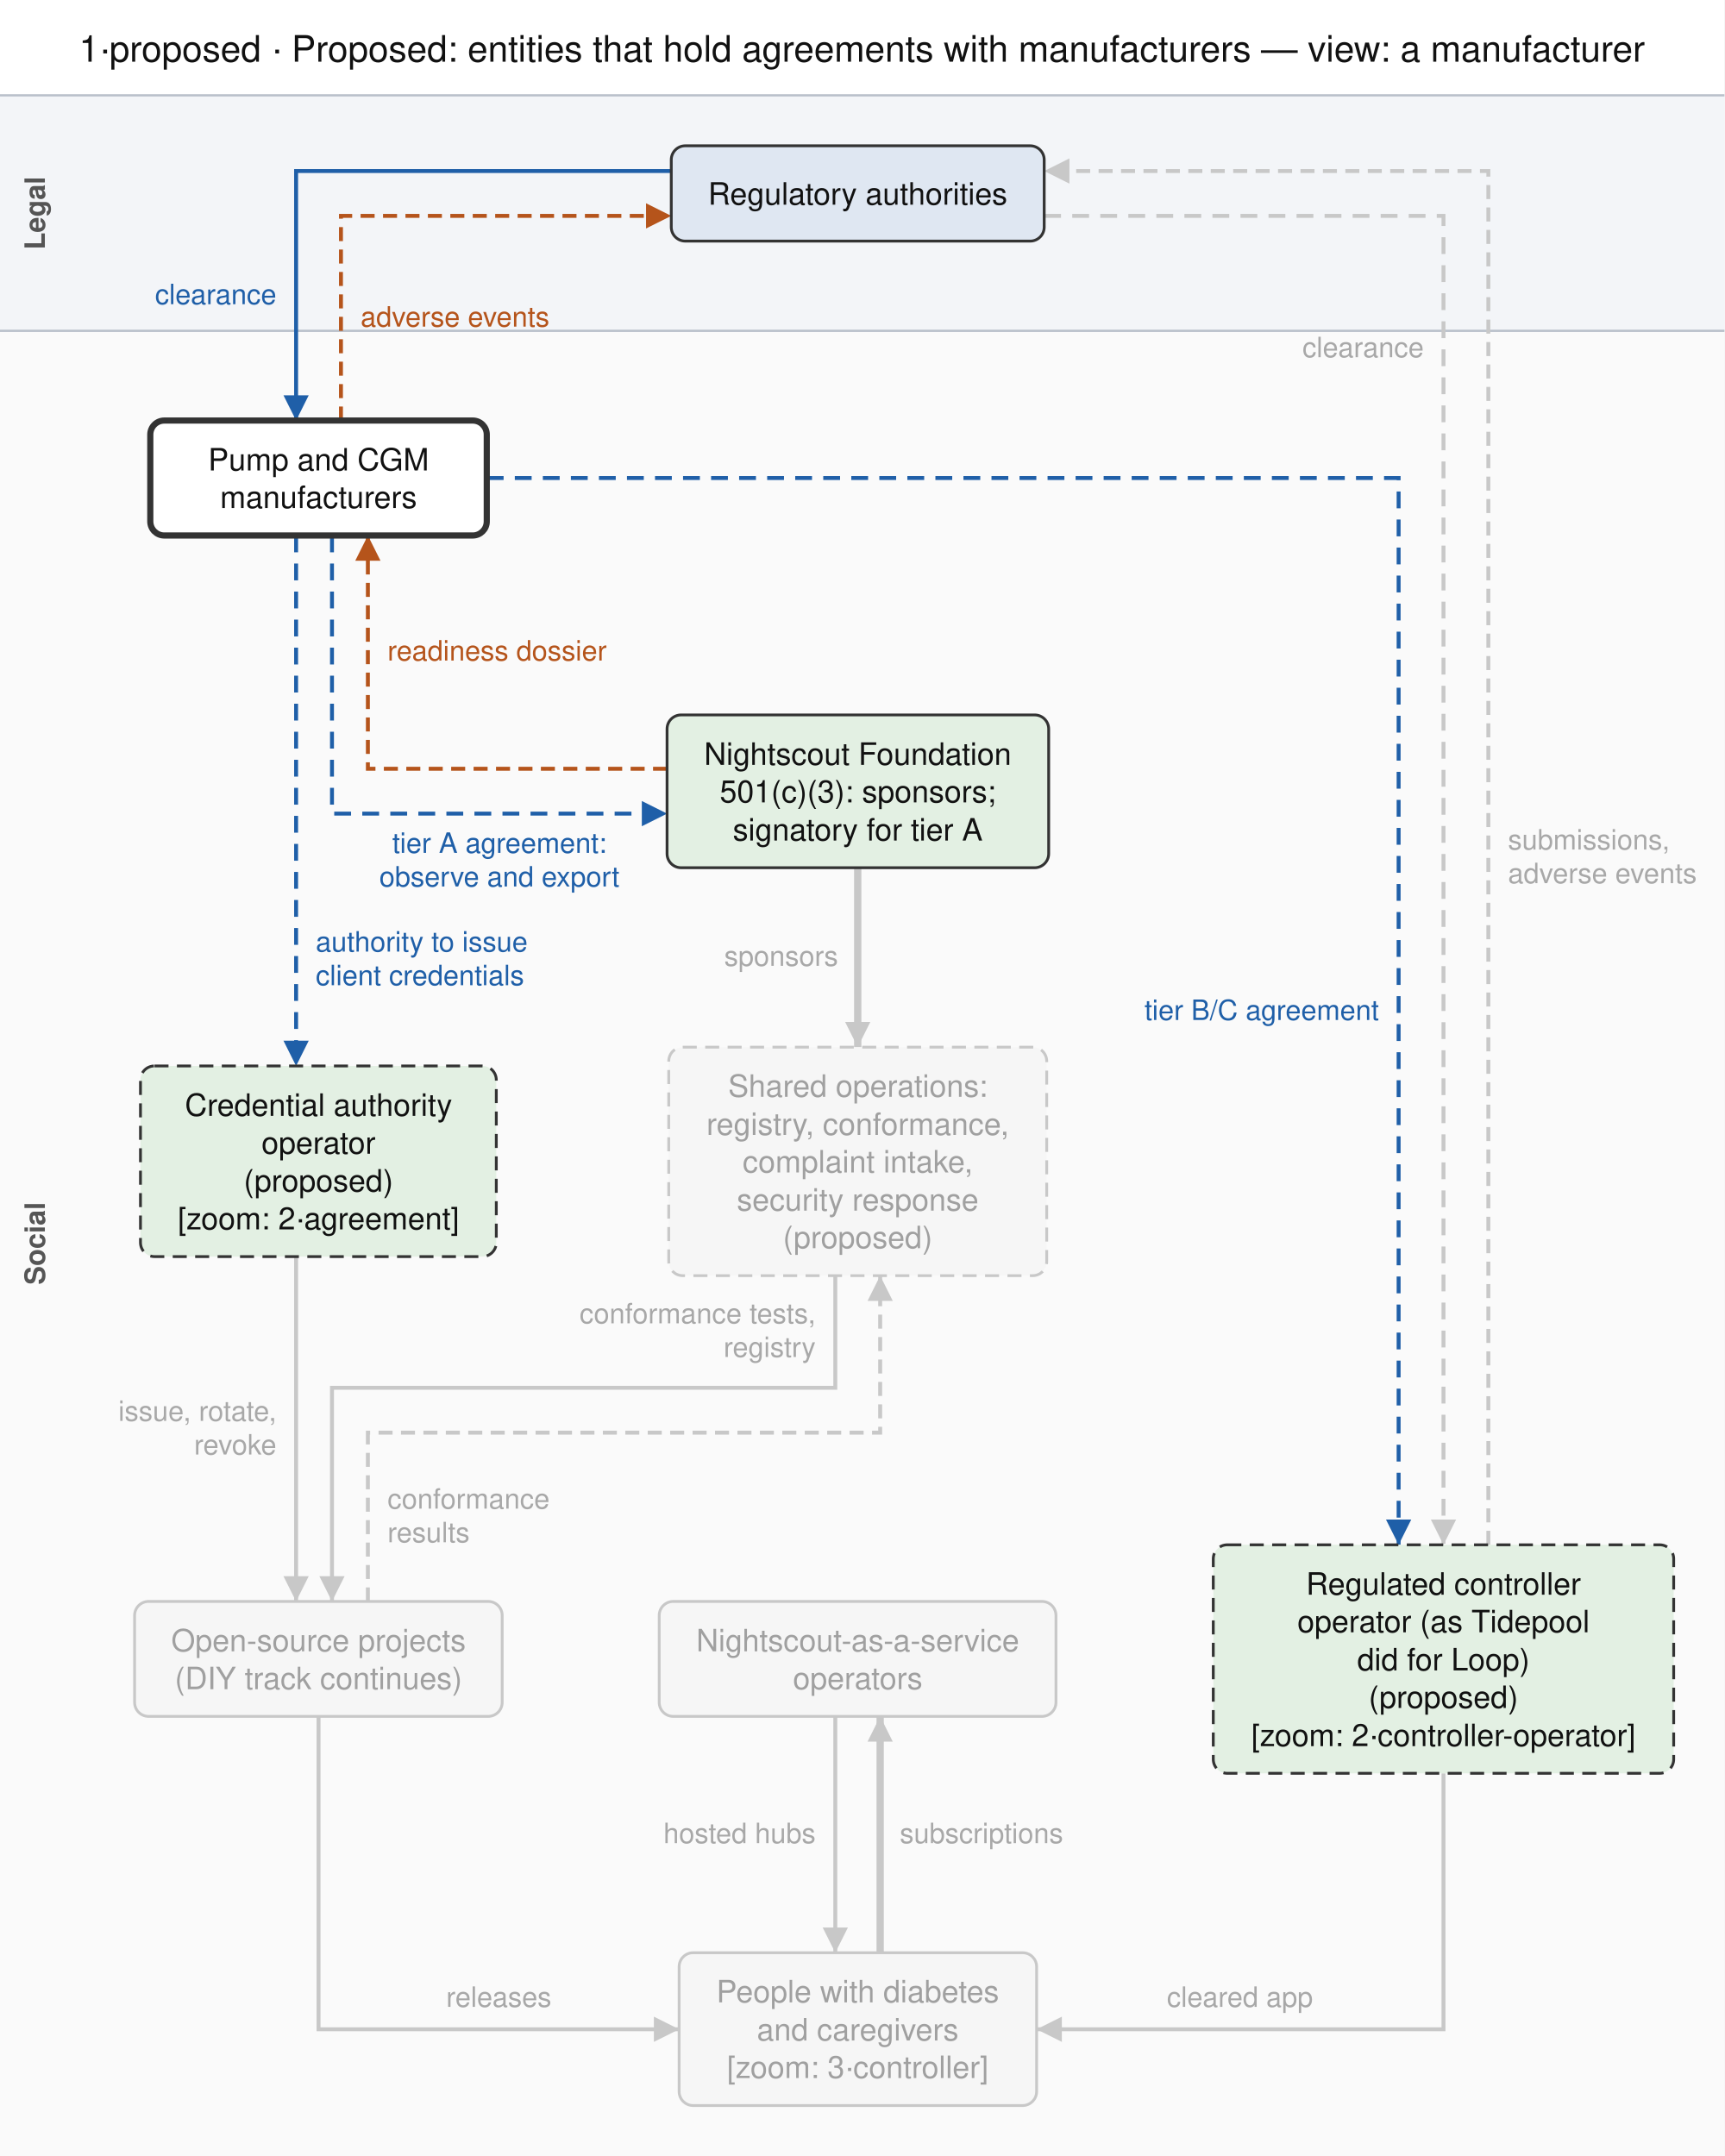
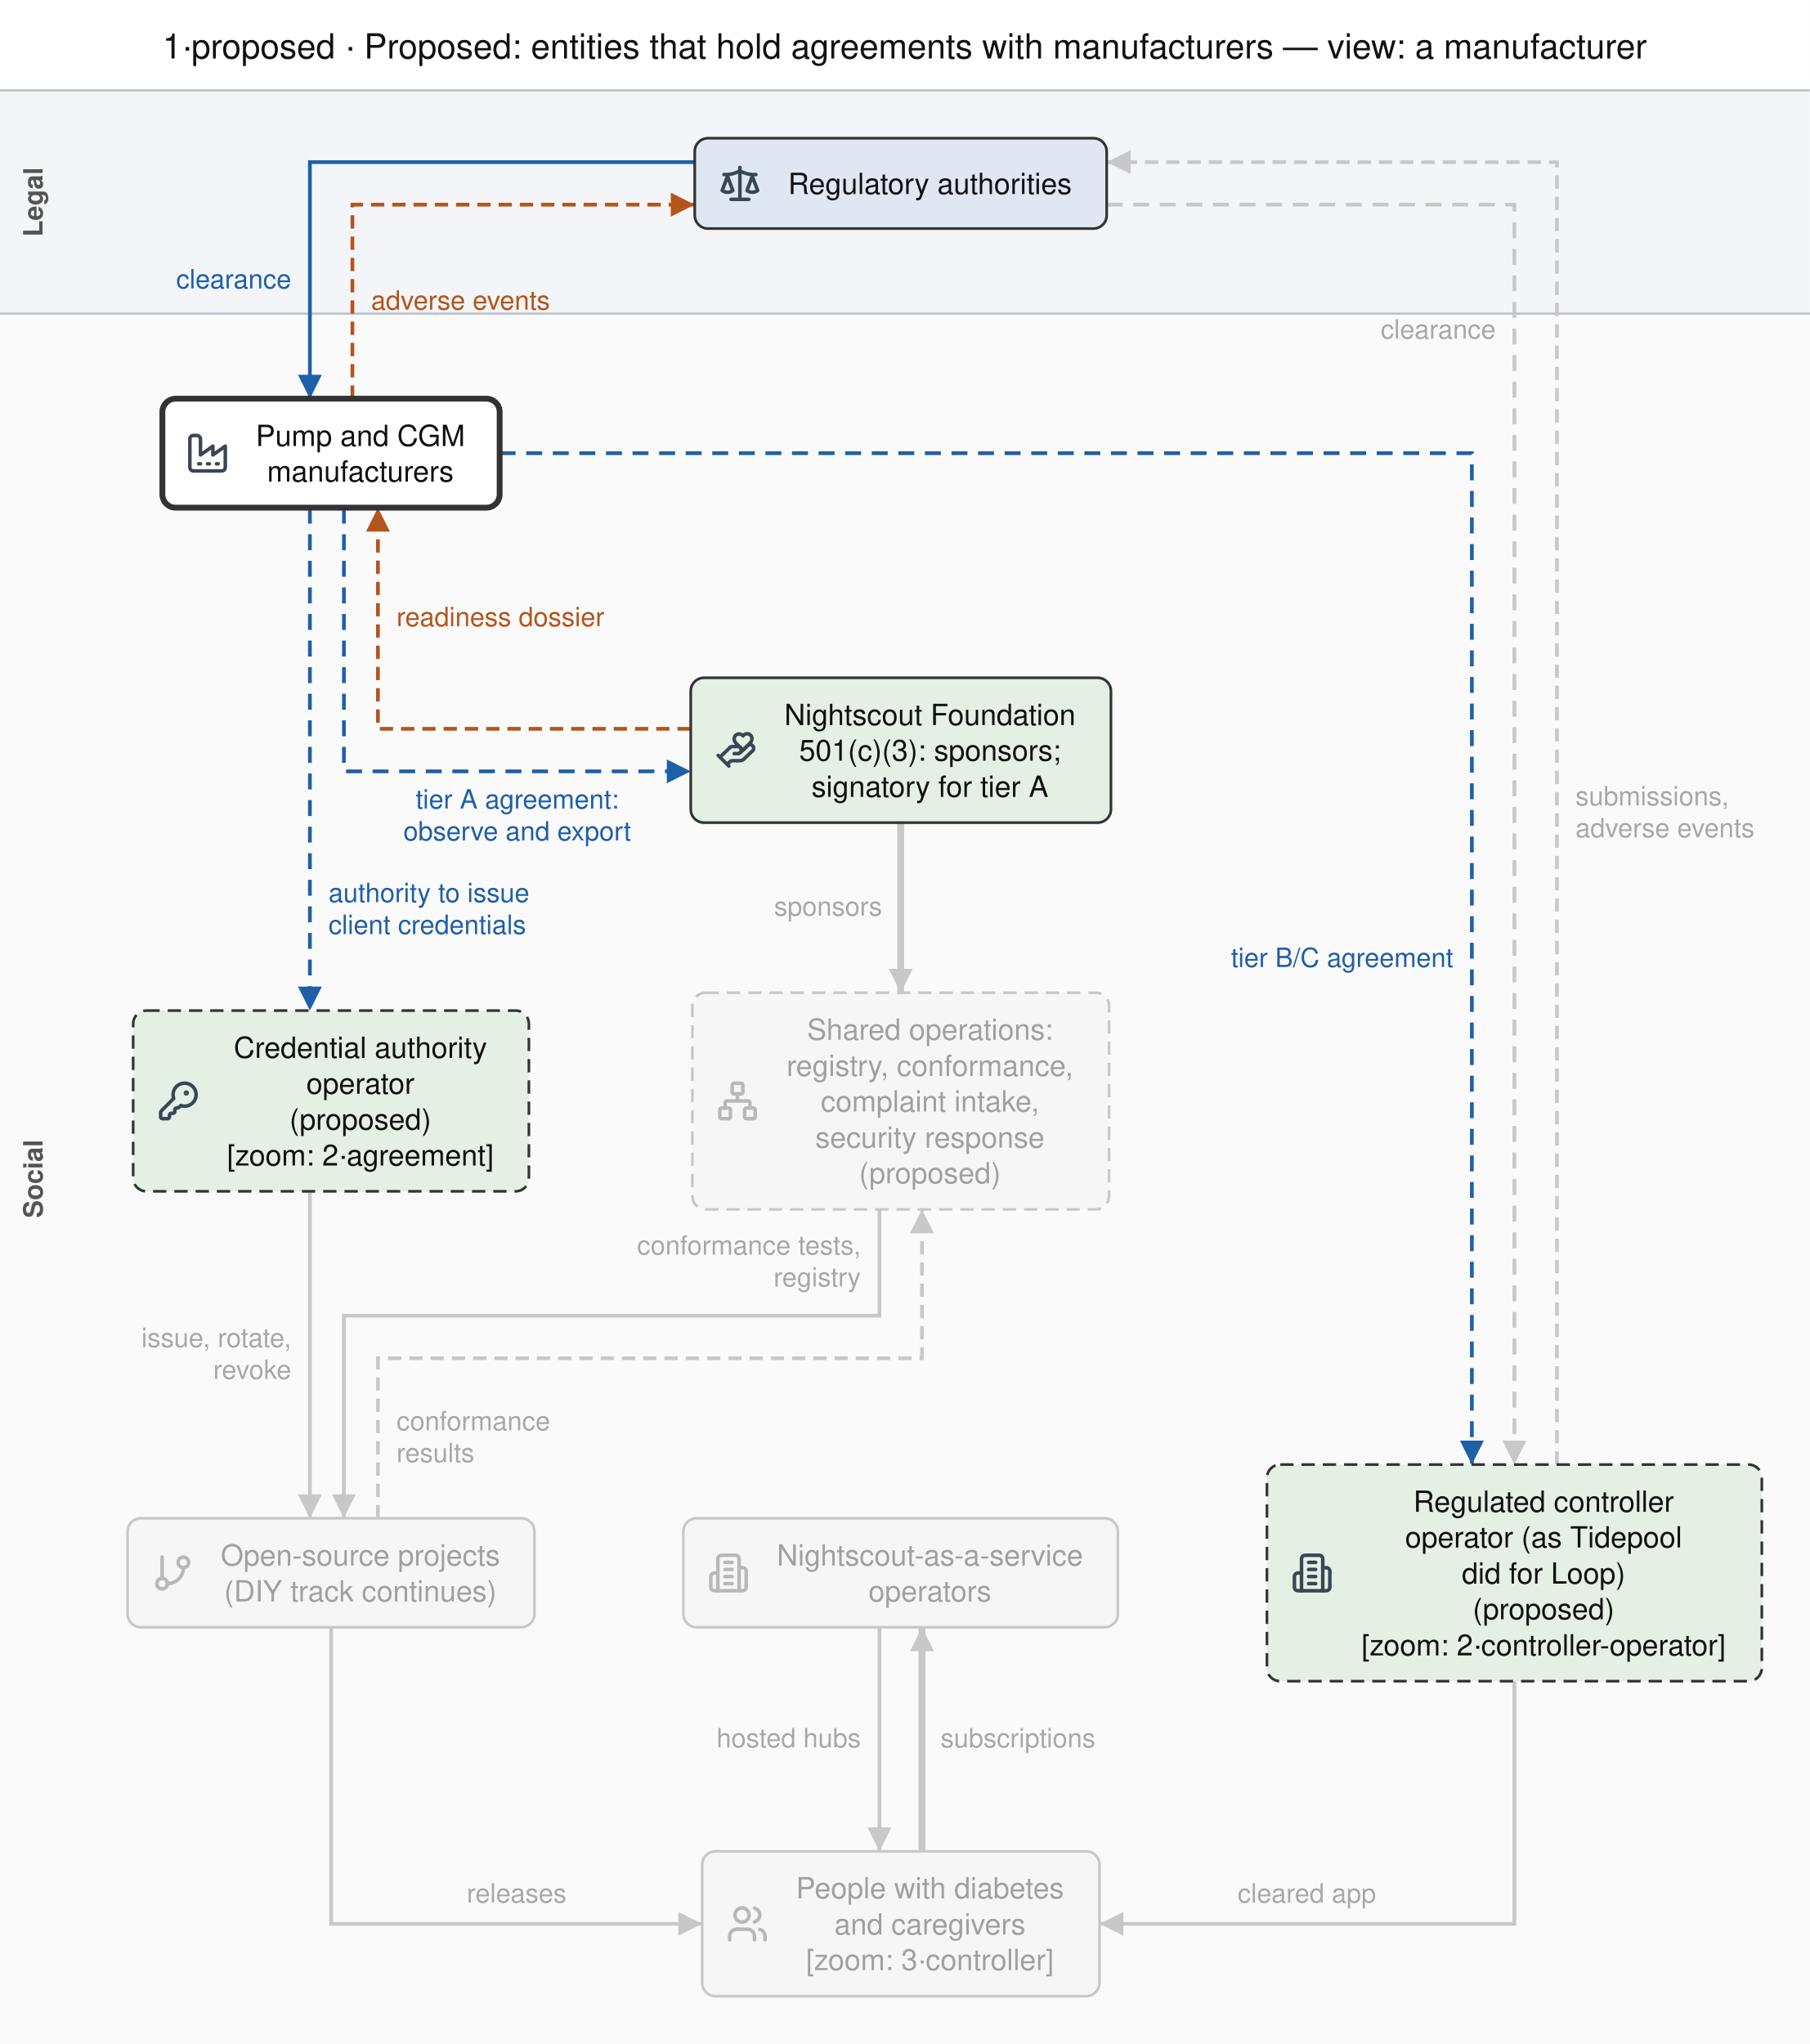
- <svg xmlns="http://www.w3.org/2000/svg" width="615" height="769" viewBox="0 0 615 769" font-family="Helvetica, Arial, sans-serif">
+ <svg xmlns="http://www.w3.org/2000/svg" width="681" height="769" viewBox="0 0 681 769" font-family="Helvetica, Arial, sans-serif">
  <defs>
    <marker id="ah1f5fa8" viewBox="0 0 10 10" refX="10" refY="5" markerUnits="userSpaceOnUse" markerWidth="9" markerHeight="9" orient="auto-start-reverse">
      <path d="M0,0 L10,5 L0,10 z" fill="#1f5fa8" />
    </marker>
    <marker id="ah2e7d32" viewBox="0 0 10 10" refX="10" refY="5" markerUnits="userSpaceOnUse" markerWidth="9" markerHeight="9" orient="auto-start-reverse">
      <path d="M0,0 L10,5 L0,10 z" fill="#2e7d32" />
    </marker>
    <marker id="ah555555" viewBox="0 0 10 10" refX="10" refY="5" markerUnits="userSpaceOnUse" markerWidth="9" markerHeight="9" orient="auto-start-reverse">
      <path d="M0,0 L10,5 L0,10 z" fill="#555555" />
    </marker>
    <marker id="ah888888" viewBox="0 0 10 10" refX="10" refY="5" markerUnits="userSpaceOnUse" markerWidth="9" markerHeight="9" orient="auto-start-reverse">
      <path d="M0,0 L10,5 L0,10 z" fill="#888888" />
    </marker>
    <marker id="ahb5541b" viewBox="0 0 10 10" refX="10" refY="5" markerUnits="userSpaceOnUse" markerWidth="9" markerHeight="9" orient="auto-start-reverse">
      <path d="M0,0 L10,5 L0,10 z" fill="#b5541b" />
    </marker>
    <marker id="ahc8c8c8" viewBox="0 0 10 10" refX="10" refY="5" markerUnits="userSpaceOnUse" markerWidth="9" markerHeight="9" orient="auto-start-reverse">
      <path d="M0,0 L10,5 L0,10 z" fill="#c8c8c8" />
    </marker>
+     <symbol id="icon-building-2" viewBox="0 0 24 24" fill="none" stroke="currentColor" stroke-width="2" stroke-linecap="round" stroke-linejoin="round">
+       <path d="M6 22V4a2 2 0 0 1 2-2h8a2 2 0 0 1 2 2v18Z" />
+       <path d="M6 12H4a2 2 0 0 0-2 2v6a2 2 0 0 0 2 2h2" />
+       <path d="M18 9h2a2 2 0 0 1 2 2v9a2 2 0 0 1-2 2h-2" />
+       <path d="M10 6h4" />
+       <path d="M10 10h4" />
+       <path d="M10 14h4" />
+       <path d="M10 18h4" />
+     </symbol>
+     <symbol id="icon-factory" viewBox="0 0 24 24" fill="none" stroke="currentColor" stroke-width="2" stroke-linecap="round" stroke-linejoin="round">
+       <path d="M2 20a2 2 0 0 0 2 2h16a2 2 0 0 0 2-2V8l-7 5V8l-7 5V4a2 2 0 0 0-2-2H4a2 2 0 0 0-2 2Z" />
+       <path d="M17 18h1" />
+       <path d="M12 18h1" />
+       <path d="M7 18h1" />
+     </symbol>
+     <symbol id="icon-git-branch" viewBox="0 0 24 24" fill="none" stroke="currentColor" stroke-width="2" stroke-linecap="round" stroke-linejoin="round">
+       <line x1="6" x2="6" y1="3" y2="15" />
+       <circle cx="18" cy="6" r="3" />
+       <circle cx="6" cy="18" r="3" />
+       <path d="M18 9a9 9 0 0 1-9 9" />
+     </symbol>
+     <symbol id="icon-hand-heart" viewBox="0 0 24 24" fill="none" stroke="currentColor" stroke-width="2" stroke-linecap="round" stroke-linejoin="round">
+       <path d="M11 14h2a2 2 0 1 0 0-4h-3c-.6 0-1.1.2-1.4.6L3 16" />
+       <path d="m7 20 1.6-1.4c.3-.4.8-.6 1.4-.6h4c1.1 0 2.1-.4 2.8-1.2l4.6-4.4a2 2 0 0 0-2.75-2.91l-4.2 3.9" />
+       <path d="m2 15 6 6" />
+       <path d="M19.5 8.5c.7-.7 1.5-1.6 1.5-2.7A2.73 2.73 0 0 0 16 4a2.78 2.78 0 0 0-5 1.8c0 1.2.8 2 1.5 2.8L16 12Z" />
+     </symbol>
+     <symbol id="icon-key-round" viewBox="0 0 24 24" fill="none" stroke="currentColor" stroke-width="2" stroke-linecap="round" stroke-linejoin="round">
+       <path d="M2.586 17.414A2 2 0 0 0 2 18.828V21a1 1 0 0 0 1 1h3a1 1 0 0 0 1-1v-1a1 1 0 0 1 1-1h1a1 1 0 0 0 1-1v-1a1 1 0 0 1 1-1h.172a2 2 0 0 0 1.414-.586l.814-.814a6.5 6.5 0 1 0-4-4z" />
+       <circle cx="16.5" cy="7.5" r=".5" fill="currentColor" />
+     </symbol>
+     <symbol id="icon-network" viewBox="0 0 24 24" fill="none" stroke="currentColor" stroke-width="2" stroke-linecap="round" stroke-linejoin="round">
+       <rect x="16" y="16" width="6" height="6" rx="1" />
+       <rect x="2" y="16" width="6" height="6" rx="1" />
+       <rect x="9" y="2" width="6" height="6" rx="1" />
+       <path d="M5 16v-3a1 1 0 0 1 1-1h12a1 1 0 0 1 1 1v3" />
+       <path d="M12 12V8" />
+     </symbol>
+     <symbol id="icon-scale" viewBox="0 0 24 24" fill="none" stroke="currentColor" stroke-width="2" stroke-linecap="round" stroke-linejoin="round">
+       <path d="m16 16 3-8 3 8c-.87.65-1.92 1-3 1s-2.13-.35-3-1Z" />
+       <path d="m2 16 3-8 3 8c-.87.65-1.92 1-3 1s-2.13-.35-3-1Z" />
+       <path d="M7 21h10" />
+       <path d="M12 3v18" />
+       <path d="M3 7h2c2 0 5-1 7-2 2 1 5 2 7 2h2" />
+     </symbol>
+     <symbol id="icon-users" viewBox="0 0 24 24" fill="none" stroke="currentColor" stroke-width="2" stroke-linecap="round" stroke-linejoin="round">
+       <path d="M16 21v-2a4 4 0 0 0-4-4H6a4 4 0 0 0-4 4v2" />
+       <circle cx="9" cy="7" r="4" />
+       <path d="M22 21v-2a4 4 0 0 0-3-3.87" />
+       <path d="M16 3.13a4 4 0 0 1 0 7.75" />
+     </symbol>
  </defs>
-   <rect x="0" y="0" width="615" height="769" fill="#ffffff" />
-   <text x="307.4" y="22" font-size="13" text-anchor="middle" fill="#111">1·proposed · Proposed: entities that hold agreements with manufacturers — view: a manufacturer</text>
+   <rect x="0" y="0" width="681" height="769" fill="#ffffff" />
+   <text x="340.4" y="22" font-size="13" text-anchor="middle" fill="#111">1·proposed · Proposed: entities that hold agreements with manufacturers — view: a manufacturer</text>
  <g transform="translate(0.0,0.0)">
-     <rect class="band" x="0.0" y="34.0" width="615" height="84.0" fill="#f3f5f8" />
-     <line x1="0.0" x2="615" y1="34.0" y2="34.0" stroke="#b9c0ca" stroke-width="0.8" />
+     <rect class="band" x="0.0" y="34.0" width="681" height="84.0" fill="#f3f5f8" />
+     <line x1="0.0" x2="681" y1="34.0" y2="34.0" stroke="#b9c0ca" stroke-width="0.8" />
    <text class="band" x="16.0" y="76.0" font-size="10" fill="#555" text-anchor="middle" font-weight="bold" transform="rotate(-90 16.0 76.0)">Legal</text>
-     <rect class="band" x="0.0" y="118.0" width="615" height="651.0" fill="#fafafa" />
-     <line x1="0.0" x2="615" y1="118.0" y2="118.0" stroke="#b9c0ca" stroke-width="0.8" />
+     <rect class="band" x="0.0" y="118.0" width="681" height="651.0" fill="#fafafa" />
+     <line x1="0.0" x2="681" y1="118.0" y2="118.0" stroke="#b9c0ca" stroke-width="0.8" />
    <text class="band" x="16.0" y="443.5" font-size="10" fill="#555" text-anchor="middle" font-weight="bold" transform="rotate(-90 16.0 443.5)">Social</text>
    <g class="edge">
-       <path class="edge" d="M239.4,61.0 L105.6,61.0 L105.6,150.0" fill="none" stroke="#1f5fa8" stroke-width="1.4" stroke-linecap="butt" marker-end="url(#ah1f5fa8)" />
-     </g>
-     <g class="edge">
-       <path class="edge" d="M121.6,150.0 L121.6,77.0 L239.4,77.0" fill="none" stroke="#b5541b" stroke-width="1.4" stroke-dasharray="5,3" stroke-linecap="butt" marker-end="url(#ahb5541b)" />
-     </g>
-     <g class="edge">
-       <path class="edge" d="M372.4,77.0 L514.8,77.0 L514.8,551.0" fill="none" stroke="#c8c8c8" stroke-width="1.4" stroke-dasharray="6,4" stroke-linecap="butt" marker-end="url(#ahc8c8c8)" />
-     </g>
-     <g class="edge">
-       <path class="edge" d="M530.8,551.0 L530.8,61.0 L372.4,61.0" fill="none" stroke="#c8c8c8" stroke-width="1.4" stroke-dasharray="5,3" stroke-linecap="butt" marker-end="url(#ahc8c8c8)" />
-     </g>
-     <g class="edge">
-       <path class="edge" d="M118.4,191.0 L118.4,290.2 L237.9,290.2" fill="none" stroke="#1f5fa8" stroke-width="1.4" stroke-dasharray="6,4" stroke-linecap="butt" marker-end="url(#ah1f5fa8)" />
-     </g>
-     <g class="edge">
-       <path class="edge" d="M237.9,274.2 L131.2,274.2 L131.2,191.0" fill="none" stroke="#b5541b" stroke-width="1.4" stroke-dasharray="5,3" stroke-linecap="butt" marker-end="url(#ahb5541b)" />
-     </g>
-     <g class="edge">
-       <path class="edge" d="M105.6,191.0 L105.6,380.2" fill="none" stroke="#1f5fa8" stroke-width="1.4" stroke-dasharray="6,4" stroke-linecap="butt" marker-end="url(#ah1f5fa8)" />
-     </g>
-     <g class="edge">
-       <path class="edge" d="M173.6,170.5 L498.8,170.5 L498.8,551.0" fill="none" stroke="#1f5fa8" stroke-width="1.4" stroke-dasharray="6,4" stroke-linecap="butt" marker-end="url(#ah1f5fa8)" />
-     </g>
-     <g class="edge">
-       <path class="edge" d="M305.9,309.5 L305.9,373.5" fill="none" stroke="#c8c8c8" stroke-width="2.6" stroke-linecap="butt" marker-end="url(#ahc8c8c8)" />
-     </g>
-     <g class="edge">
-       <path class="edge" d="M105.6,448.2 L105.6,571.2" fill="none" stroke="#c8c8c8" stroke-width="1.4" stroke-linecap="butt" marker-end="url(#ahc8c8c8)" />
-     </g>
-     <g class="edge">
-       <path class="edge" d="M297.9,455.0 L297.9,495.0 L118.4,495.0 L118.4,571.2" fill="none" stroke="#c8c8c8" stroke-width="1.4" stroke-linecap="butt" marker-end="url(#ahc8c8c8)" />
-     </g>
-     <g class="edge">
-       <path class="edge" d="M131.2,571.2 L131.2,511.0 L313.9,511.0 L313.9,455.0" fill="none" stroke="#c8c8c8" stroke-width="1.4" stroke-dasharray="5,3" stroke-linecap="butt" marker-end="url(#ahc8c8c8)" />
-     </g>
-     <g class="edge">
-       <path class="edge" d="M297.9,612.2 L297.9,696.5" fill="none" stroke="#c8c8c8" stroke-width="1.4" stroke-linecap="butt" marker-end="url(#ahc8c8c8)" />
-     </g>
-     <g class="edge">
-       <path class="edge" d="M313.9,696.5 L313.9,612.2" fill="none" stroke="#c8c8c8" stroke-width="2.6" stroke-linecap="butt" marker-end="url(#ahc8c8c8)" />
-     </g>
-     <g class="edge">
-       <path class="edge" d="M514.8,632.5 L514.8,723.8 L369.7,723.8" fill="none" stroke="#c8c8c8" stroke-width="1.4" stroke-linecap="butt" marker-end="url(#ahc8c8c8)" />
-     </g>
-     <g class="edge">
-       <path class="edge" d="M113.6,612.2 L113.6,723.8 L242.2,723.8" fill="none" stroke="#c8c8c8" stroke-width="1.4" stroke-linecap="butt" marker-end="url(#ahc8c8c8)" />
+       <path class="edge" d="M261.4,61.0 L116.6,61.0 L116.6,150.0" fill="none" stroke="#1f5fa8" stroke-width="1.4" stroke-linecap="butt" marker-end="url(#ah1f5fa8)" />
+     </g>
+     <g class="edge">
+       <path class="edge" d="M132.6,150.0 L132.6,77.0 L261.4,77.0" fill="none" stroke="#b5541b" stroke-width="1.4" stroke-dasharray="5,3" stroke-linecap="butt" marker-end="url(#ahb5541b)" />
+     </g>
+     <g class="edge">
+       <path class="edge" d="M416.4,77.0 L569.8,77.0 L569.8,551.0" fill="none" stroke="#c8c8c8" stroke-width="1.4" stroke-dasharray="6,4" stroke-linecap="butt" marker-end="url(#ahc8c8c8)" />
+     </g>
+     <g class="edge">
+       <path class="edge" d="M585.8,551.0 L585.8,61.0 L416.4,61.0" fill="none" stroke="#c8c8c8" stroke-width="1.4" stroke-dasharray="5,3" stroke-linecap="butt" marker-end="url(#ahc8c8c8)" />
+     </g>
+     <g class="edge">
+       <path class="edge" d="M129.4,191.0 L129.4,290.2 L259.9,290.2" fill="none" stroke="#1f5fa8" stroke-width="1.4" stroke-dasharray="6,4" stroke-linecap="butt" marker-end="url(#ah1f5fa8)" />
+     </g>
+     <g class="edge">
+       <path class="edge" d="M259.9,274.2 L142.2,274.2 L142.2,191.0" fill="none" stroke="#b5541b" stroke-width="1.4" stroke-dasharray="5,3" stroke-linecap="butt" marker-end="url(#ahb5541b)" />
+     </g>
+     <g class="edge">
+       <path class="edge" d="M116.6,191.0 L116.6,380.2" fill="none" stroke="#1f5fa8" stroke-width="1.4" stroke-dasharray="6,4" stroke-linecap="butt" marker-end="url(#ah1f5fa8)" />
+     </g>
+     <g class="edge">
+       <path class="edge" d="M188.0,170.5 L553.8,170.5 L553.8,551.0" fill="none" stroke="#1f5fa8" stroke-width="1.4" stroke-dasharray="6,4" stroke-linecap="butt" marker-end="url(#ah1f5fa8)" />
+     </g>
+     <g class="edge">
+       <path class="edge" d="M338.9,309.5 L338.9,373.5" fill="none" stroke="#c8c8c8" stroke-width="2.6" stroke-linecap="butt" marker-end="url(#ahc8c8c8)" />
+     </g>
+     <g class="edge">
+       <path class="edge" d="M116.6,448.2 L116.6,571.2" fill="none" stroke="#c8c8c8" stroke-width="1.4" stroke-linecap="butt" marker-end="url(#ahc8c8c8)" />
+     </g>
+     <g class="edge">
+       <path class="edge" d="M330.9,455.0 L330.9,495.0 L129.4,495.0 L129.4,571.2" fill="none" stroke="#c8c8c8" stroke-width="1.4" stroke-linecap="butt" marker-end="url(#ahc8c8c8)" />
+     </g>
+     <g class="edge">
+       <path class="edge" d="M142.2,571.2 L142.2,511.0 L346.9,511.0 L346.9,455.0" fill="none" stroke="#c8c8c8" stroke-width="1.4" stroke-dasharray="5,3" stroke-linecap="butt" marker-end="url(#ahc8c8c8)" />
+     </g>
+     <g class="edge">
+       <path class="edge" d="M330.9,612.2 L330.9,696.5" fill="none" stroke="#c8c8c8" stroke-width="1.4" stroke-linecap="butt" marker-end="url(#ahc8c8c8)" />
+     </g>
+     <g class="edge">
+       <path class="edge" d="M346.9,696.5 L346.9,612.2" fill="none" stroke="#c8c8c8" stroke-width="2.6" stroke-linecap="butt" marker-end="url(#ahc8c8c8)" />
+     </g>
+     <g class="edge">
+       <path class="edge" d="M569.8,632.5 L569.8,723.8 L413.7,723.8" fill="none" stroke="#c8c8c8" stroke-width="1.4" stroke-linecap="butt" marker-end="url(#ahc8c8c8)" />
+     </g>
+     <g class="edge">
+       <path class="edge" d="M124.6,612.2 L124.6,723.8 L264.2,723.8" fill="none" stroke="#c8c8c8" stroke-width="1.4" stroke-linecap="butt" marker-end="url(#ahc8c8c8)" />
    </g>
    <g class="node" data-id="reg">
-       <rect x="239.4" y="52.0" width="133.0" height="34.0" rx="5" fill="#dfe7f2" stroke="#333333" stroke-width="1" />
-       <text x="305.9" y="73.0" font-size="11" text-anchor="middle" fill="#111111">Regulatory authorities</text>
+       <rect x="261.4" y="52.0" width="155.0" height="34.0" rx="5" fill="#dfe7f2" stroke="#333333" stroke-width="1" />
+       <use href="#icon-scale" x="270.4" y="61.0" width="16" height="16" color="#3a4656" />
+       <text x="349.9" y="73.0" font-size="11" text-anchor="middle" fill="#111111">Regulatory authorities</text>
    </g>
    <g class="node" data-id="mfr">
-       <rect x="53.6" y="150.0" width="120.0" height="41.0" rx="5" fill="#ffffff" stroke="#333333" stroke-width="2.2" />
-       <text x="113.6" y="167.8" font-size="11" text-anchor="middle" fill="#111111">Pump and CGM</text>
-       <text x="113.6" y="181.2" font-size="11" text-anchor="middle" fill="#111111">manufacturers</text>
+       <rect x="61.1" y="150.0" width="126.9" height="41.0" rx="5" fill="#ffffff" stroke="#333333" stroke-width="2.2" />
+       <use href="#icon-factory" x="70.1" y="162.5" width="16" height="16" color="#3a4656" />
+       <text x="135.6" y="167.8" font-size="11" text-anchor="middle" fill="#111111">Pump and CGM</text>
+       <text x="135.6" y="181.2" font-size="11" text-anchor="middle" fill="#111111">manufacturers</text>
    </g>
    <g class="node" data-id="fdn">
-       <rect x="237.9" y="255.0" width="136.1" height="54.5" rx="5" fill="#e3f0e3" stroke="#333333" stroke-width="1" />
-       <text x="305.9" y="272.8" font-size="11" text-anchor="middle" fill="#111111">Nightscout Foundation</text>
-       <text x="305.9" y="286.2" font-size="11" text-anchor="middle" fill="#111111">501(c)(3): sponsors;</text>
-       <text x="305.9" y="299.8" font-size="11" text-anchor="middle" fill="#111111">signatory for tier A</text>
+       <rect x="259.9" y="255.0" width="158.1" height="54.5" rx="5" fill="#e3f0e3" stroke="#333333" stroke-width="1" />
+       <use href="#icon-hand-heart" x="268.9" y="274.2" width="16" height="16" color="#3a4656" />
+       <text x="349.9" y="272.8" font-size="11" text-anchor="middle" fill="#111111">Nightscout Foundation</text>
+       <text x="349.9" y="286.2" font-size="11" text-anchor="middle" fill="#111111">501(c)(3): sponsors;</text>
+       <text x="349.9" y="299.8" font-size="11" text-anchor="middle" fill="#111111">signatory for tier A</text>
    </g>
    <g class="node" data-id="cred">
-       <rect x="50.1" y="380.2" width="126.9" height="68.0" rx="5" fill="#e3f0e3" stroke="#333333" stroke-width="1" stroke-dasharray="5,3" />
-       <text x="113.6" y="398.0" font-size="11" text-anchor="middle" fill="#111111">Credential authority</text>
-       <text x="113.6" y="411.5" font-size="11" text-anchor="middle" fill="#111111">operator</text>
-       <text x="113.6" y="425.0" font-size="11" text-anchor="middle" fill="#111111">(proposed)</text>
-       <text x="113.6" y="438.5" font-size="11" text-anchor="middle" fill="#111111">[zoom: 2·agreement]</text>
+       <rect x="50.1" y="380.2" width="148.9" height="68.0" rx="5" fill="#e3f0e3" stroke="#333333" stroke-width="1" stroke-dasharray="5,3" />
+       <use href="#icon-key-round" x="59.1" y="406.2" width="16" height="16" color="#3a4656" />
+       <text x="135.6" y="398.0" font-size="11" text-anchor="middle" fill="#111111">Credential authority</text>
+       <text x="135.6" y="411.5" font-size="11" text-anchor="middle" fill="#111111">operator</text>
+       <text x="135.6" y="425.0" font-size="11" text-anchor="middle" fill="#111111">(proposed)</text>
+       <text x="135.6" y="438.5" font-size="11" text-anchor="middle" fill="#111111">[zoom: 2·agreement]</text>
    </g>
    <g class="node" data-id="ops">
-       <rect x="238.5" y="373.5" width="134.8" height="81.5" rx="5" fill="#f6f6f6" stroke="#c8c8c8" stroke-width="1" stroke-dasharray="5,3" />
-       <text x="305.9" y="391.2" font-size="11" text-anchor="middle" fill="#a0a0a0">Shared operations:</text>
-       <text x="305.9" y="404.8" font-size="11" text-anchor="middle" fill="#a0a0a0">registry, conformance,</text>
-       <text x="305.9" y="418.2" font-size="11" text-anchor="middle" fill="#a0a0a0">complaint intake,</text>
-       <text x="305.9" y="431.8" font-size="11" text-anchor="middle" fill="#a0a0a0">security response</text>
-       <text x="305.9" y="445.2" font-size="11" text-anchor="middle" fill="#a0a0a0">(proposed)</text>
+       <rect x="260.5" y="373.5" width="156.8" height="81.5" rx="5" fill="#f6f6f6" stroke="#c8c8c8" stroke-width="1" stroke-dasharray="5,3" />
+       <use href="#icon-network" x="269.5" y="406.2" width="16" height="16" color="#b8b8b8" />
+       <text x="349.9" y="391.2" font-size="11" text-anchor="middle" fill="#a0a0a0">Shared operations:</text>
+       <text x="349.9" y="404.8" font-size="11" text-anchor="middle" fill="#a0a0a0">registry, conformance,</text>
+       <text x="349.9" y="418.2" font-size="11" text-anchor="middle" fill="#a0a0a0">complaint intake,</text>
+       <text x="349.9" y="431.8" font-size="11" text-anchor="middle" fill="#a0a0a0">security response</text>
+       <text x="349.9" y="445.2" font-size="11" text-anchor="middle" fill="#a0a0a0">(proposed)</text>
    </g>
    <g class="node" data-id="projects">
-       <rect x="48.0" y="571.2" width="131.1" height="41.0" rx="5" fill="#f6f6f6" stroke="#c8c8c8" stroke-width="1" />
-       <text x="113.6" y="589.0" font-size="11" text-anchor="middle" fill="#a0a0a0">Open-source projects</text>
-       <text x="113.6" y="602.5" font-size="11" text-anchor="middle" fill="#a0a0a0">(DIY track continues)</text>
+       <rect x="48.0" y="571.2" width="153.1" height="41.0" rx="5" fill="#f6f6f6" stroke="#c8c8c8" stroke-width="1" />
+       <use href="#icon-git-branch" x="57.0" y="583.8" width="16" height="16" color="#b8b8b8" />
+       <text x="135.6" y="589.0" font-size="11" text-anchor="middle" fill="#a0a0a0">Open-source projects</text>
+       <text x="135.6" y="602.5" font-size="11" text-anchor="middle" fill="#a0a0a0">(DIY track continues)</text>
    </g>
    <g class="node" data-id="nsaas">
-       <rect x="235.1" y="571.2" width="141.5" height="41.0" rx="5" fill="#f6f6f6" stroke="#c8c8c8" stroke-width="1" />
-       <text x="305.9" y="589.0" font-size="11" text-anchor="middle" fill="#a0a0a0">Nightscout-as-a-service</text>
-       <text x="305.9" y="602.5" font-size="11" text-anchor="middle" fill="#a0a0a0">operators</text>
+       <rect x="257.1" y="571.2" width="163.5" height="41.0" rx="5" fill="#f6f6f6" stroke="#c8c8c8" stroke-width="1" />
+       <use href="#icon-building-2" x="266.1" y="583.8" width="16" height="16" color="#b8b8b8" />
+       <text x="349.9" y="589.0" font-size="11" text-anchor="middle" fill="#a0a0a0">Nightscout-as-a-service</text>
+       <text x="349.9" y="602.5" font-size="11" text-anchor="middle" fill="#a0a0a0">operators</text>
    </g>
    <g class="node" data-id="laas">
-       <rect x="432.7" y="551.0" width="164.2" height="81.5" rx="5" fill="#e3f0e3" stroke="#333333" stroke-width="1" stroke-dasharray="5,3" />
-       <text x="514.8" y="568.8" font-size="11" text-anchor="middle" fill="#111111">Regulated controller</text>
-       <text x="514.8" y="582.2" font-size="11" text-anchor="middle" fill="#111111">operator (as Tidepool</text>
-       <text x="514.8" y="595.8" font-size="11" text-anchor="middle" fill="#111111">did for Loop)</text>
-       <text x="514.8" y="609.2" font-size="11" text-anchor="middle" fill="#111111">(proposed)</text>
-       <text x="514.8" y="622.8" font-size="11" text-anchor="middle" fill="#111111">[zoom: 2·controller-operator]</text>
+       <rect x="476.7" y="551.0" width="186.2" height="81.5" rx="5" fill="#e3f0e3" stroke="#333333" stroke-width="1" stroke-dasharray="5,3" />
+       <use href="#icon-building-2" x="485.7" y="583.8" width="16" height="16" color="#3a4656" />
+       <text x="580.8" y="568.8" font-size="11" text-anchor="middle" fill="#111111">Regulated controller</text>
+       <text x="580.8" y="582.2" font-size="11" text-anchor="middle" fill="#111111">operator (as Tidepool</text>
+       <text x="580.8" y="595.8" font-size="11" text-anchor="middle" fill="#111111">did for Loop)</text>
+       <text x="580.8" y="609.2" font-size="11" text-anchor="middle" fill="#111111">(proposed)</text>
+       <text x="580.8" y="622.8" font-size="11" text-anchor="middle" fill="#111111">[zoom: 2·controller-operator]</text>
    </g>
    <g class="node" data-id="people">
-       <rect x="242.2" y="696.5" width="127.5" height="54.5" rx="5" fill="#f6f6f6" stroke="#c8c8c8" stroke-width="1" />
-       <text x="305.9" y="714.2" font-size="11" text-anchor="middle" fill="#a0a0a0">People with diabetes</text>
-       <text x="305.9" y="727.8" font-size="11" text-anchor="middle" fill="#a0a0a0">and caregivers</text>
-       <text x="305.9" y="741.2" font-size="11" text-anchor="middle" fill="#a0a0a0">[zoom: 3·controller]</text>
+       <rect x="264.2" y="696.5" width="149.5" height="54.5" rx="5" fill="#f6f6f6" stroke="#c8c8c8" stroke-width="1" />
+       <use href="#icon-users" x="273.2" y="715.8" width="16" height="16" color="#b8b8b8" />
+       <text x="349.9" y="714.2" font-size="11" text-anchor="middle" fill="#a0a0a0">People with diabetes</text>
+       <text x="349.9" y="727.8" font-size="11" text-anchor="middle" fill="#a0a0a0">and caregivers</text>
+       <text x="349.9" y="741.2" font-size="11" text-anchor="middle" fill="#a0a0a0">[zoom: 3·controller]</text>
    </g>
    <g class="elabel" data-k="0">
-       <text x="98.6" y="108.5" font-size="10" text-anchor="end" fill="#1f5fa8">clearance</text>
+       <text x="109.6" y="108.5" font-size="10" text-anchor="end" fill="#1f5fa8">clearance</text>
    </g>
    <g class="elabel" data-k="1">
-       <text x="128.6" y="116.5" font-size="10" text-anchor="start" fill="#b5541b">adverse events</text>
+       <text x="139.6" y="116.5" font-size="10" text-anchor="start" fill="#b5541b">adverse events</text>
    </g>
    <g class="elabel" data-k="2">
-       <text x="507.8" y="127.4" font-size="10" text-anchor="end" fill="#a8a8a8">clearance</text>
+       <text x="562.8" y="127.4" font-size="10" text-anchor="end" fill="#a8a8a8">clearance</text>
    </g>
    <g class="elabel" data-k="3">
-       <text x="537.8" y="303.0" font-size="10" text-anchor="start" fill="#a8a8a8">submissions,</text>
-       <text x="537.8" y="315.0" font-size="10" text-anchor="start" fill="#a8a8a8">adverse events</text>
+       <text x="592.8" y="303.0" font-size="10" text-anchor="start" fill="#a8a8a8">submissions,</text>
+       <text x="592.8" y="315.0" font-size="10" text-anchor="start" fill="#a8a8a8">adverse events</text>
    </g>
    <g class="elabel" data-k="4">
-       <text x="178.1" y="304.2" font-size="10" text-anchor="middle" fill="#1f5fa8">tier A agreement:</text>
-       <text x="178.1" y="316.2" font-size="10" text-anchor="middle" fill="#1f5fa8">observe and export</text>
+       <text x="194.6" y="304.2" font-size="10" text-anchor="middle" fill="#1f5fa8">tier A agreement:</text>
+       <text x="194.6" y="316.2" font-size="10" text-anchor="middle" fill="#1f5fa8">observe and export</text>
    </g>
    <g class="elabel" data-k="5">
-       <text x="138.2" y="235.6" font-size="10" text-anchor="start" fill="#b5541b">readiness dossier</text>
+       <text x="149.2" y="235.6" font-size="10" text-anchor="start" fill="#b5541b">readiness dossier</text>
    </g>
    <g class="elabel" data-k="6">
-       <text x="112.6" y="339.4" font-size="10" text-anchor="start" fill="#1f5fa8">authority to issue</text>
-       <text x="112.6" y="351.4" font-size="10" text-anchor="start" fill="#1f5fa8">client credentials</text>
+       <text x="123.6" y="339.4" font-size="10" text-anchor="start" fill="#1f5fa8">authority to issue</text>
+       <text x="123.6" y="351.4" font-size="10" text-anchor="start" fill="#1f5fa8">client credentials</text>
    </g>
    <g class="elabel" data-k="7">
-       <text x="491.8" y="363.8" font-size="10" text-anchor="end" fill="#1f5fa8">tier B/C agreement</text>
+       <text x="546.8" y="363.8" font-size="10" text-anchor="end" fill="#1f5fa8">tier B/C agreement</text>
    </g>
    <g class="elabel" data-k="8">
-       <text x="298.9" y="344.5" font-size="10" text-anchor="end" fill="#a8a8a8">sponsors</text>
+       <text x="331.9" y="344.5" font-size="10" text-anchor="end" fill="#a8a8a8">sponsors</text>
    </g>
    <g class="elabel" data-k="9">
-       <text x="98.6" y="506.8" font-size="10" text-anchor="end" fill="#a8a8a8">issue, rotate,</text>
-       <text x="98.6" y="518.8" font-size="10" text-anchor="end" fill="#a8a8a8">revoke</text>
+       <text x="109.6" y="506.8" font-size="10" text-anchor="end" fill="#a8a8a8">issue, rotate,</text>
+       <text x="109.6" y="518.8" font-size="10" text-anchor="end" fill="#a8a8a8">revoke</text>
    </g>
    <g class="elabel" data-k="10">
-       <text x="290.9" y="472.0" font-size="10" text-anchor="end" fill="#a8a8a8">conformance tests,</text>
-       <text x="290.9" y="484.0" font-size="10" text-anchor="end" fill="#a8a8a8">registry</text>
+       <text x="323.9" y="472.0" font-size="10" text-anchor="end" fill="#a8a8a8">conformance tests,</text>
+       <text x="323.9" y="484.0" font-size="10" text-anchor="end" fill="#a8a8a8">registry</text>
    </g>
    <g class="elabel" data-k="11">
-       <text x="138.2" y="538.1" font-size="10" text-anchor="start" fill="#a8a8a8">conformance</text>
-       <text x="138.2" y="550.1" font-size="10" text-anchor="start" fill="#a8a8a8">results</text>
+       <text x="149.2" y="538.1" font-size="10" text-anchor="start" fill="#a8a8a8">conformance</text>
+       <text x="149.2" y="550.1" font-size="10" text-anchor="start" fill="#a8a8a8">results</text>
    </g>
    <g class="elabel" data-k="12">
-       <text x="290.9" y="657.4" font-size="10" text-anchor="end" fill="#a8a8a8">hosted hubs</text>
+       <text x="323.9" y="657.4" font-size="10" text-anchor="end" fill="#a8a8a8">hosted hubs</text>
    </g>
    <g class="elabel" data-k="13">
-       <text x="320.9" y="657.4" font-size="10" text-anchor="start" fill="#a8a8a8">subscriptions</text>
+       <text x="353.9" y="657.4" font-size="10" text-anchor="start" fill="#a8a8a8">subscriptions</text>
    </g>
    <g class="elabel" data-k="14">
-       <text x="442.2" y="715.8" font-size="10" text-anchor="middle" fill="#a8a8a8">cleared app</text>
+       <text x="491.7" y="715.8" font-size="10" text-anchor="middle" fill="#a8a8a8">cleared app</text>
    </g>
    <g class="elabel" data-k="15">
-       <text x="177.9" y="715.8" font-size="10" text-anchor="middle" fill="#a8a8a8">releases</text>
+       <text x="194.4" y="715.8" font-size="10" text-anchor="middle" fill="#a8a8a8">releases</text>
    </g>
  </g>
</svg>
